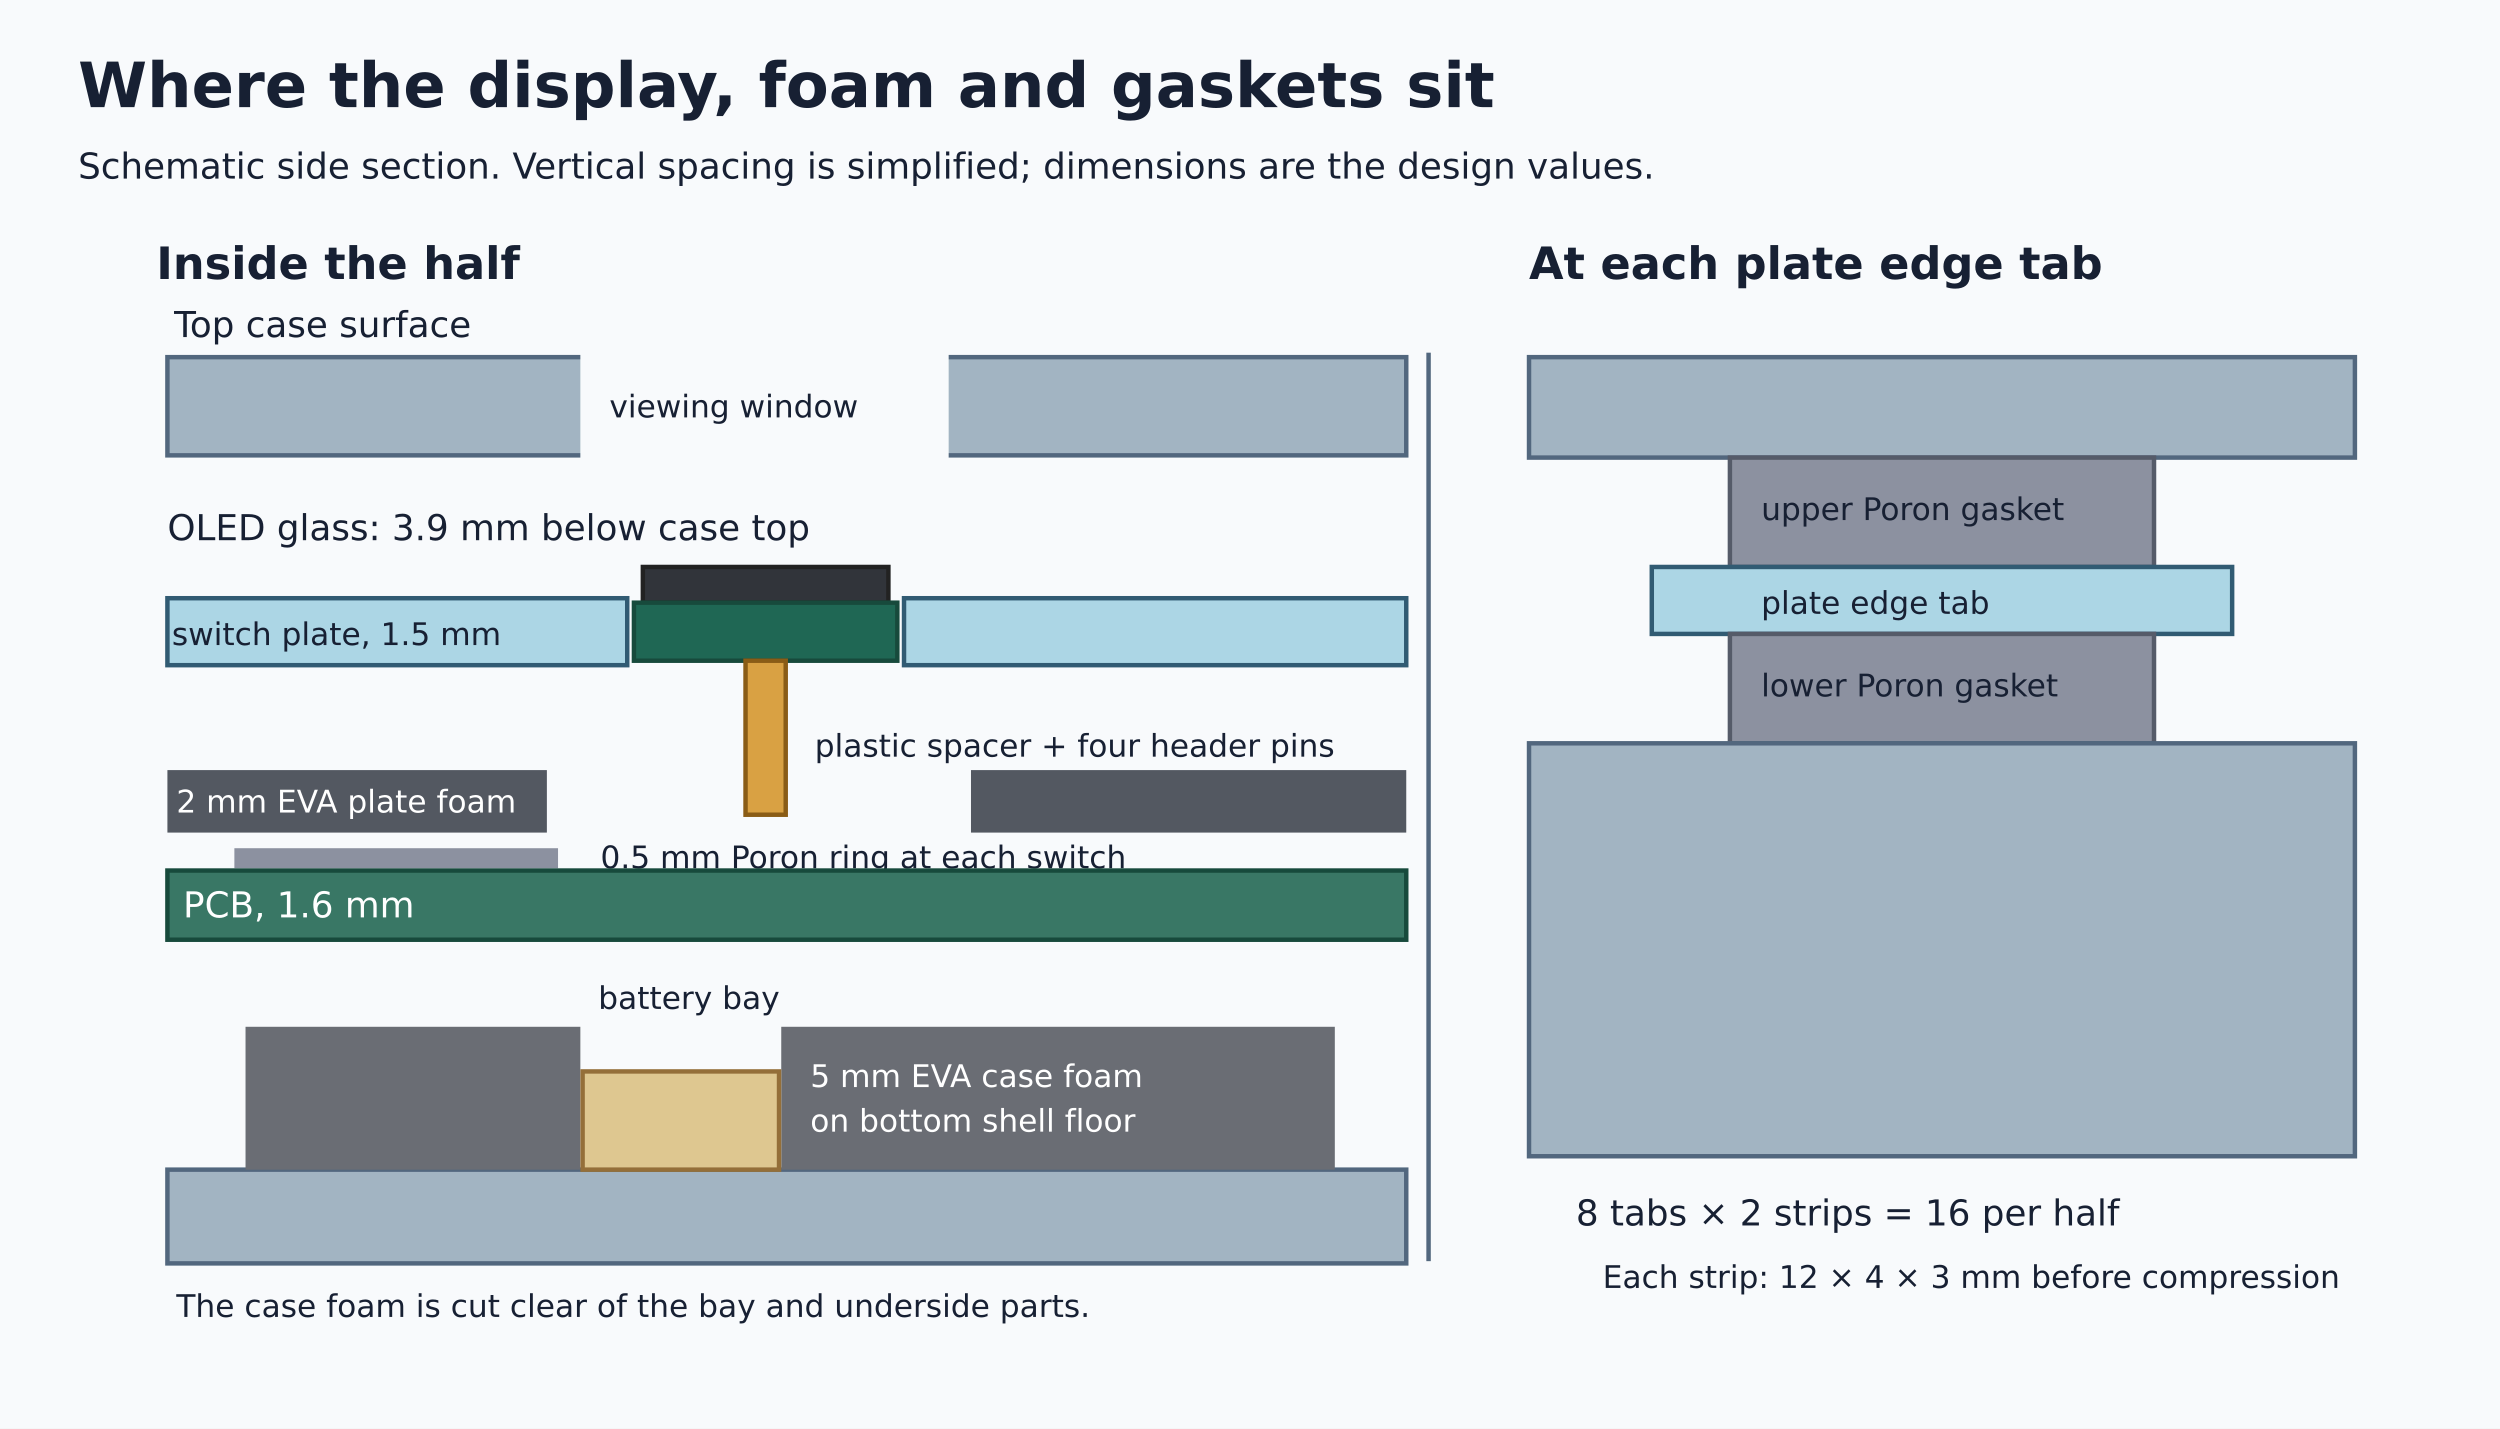
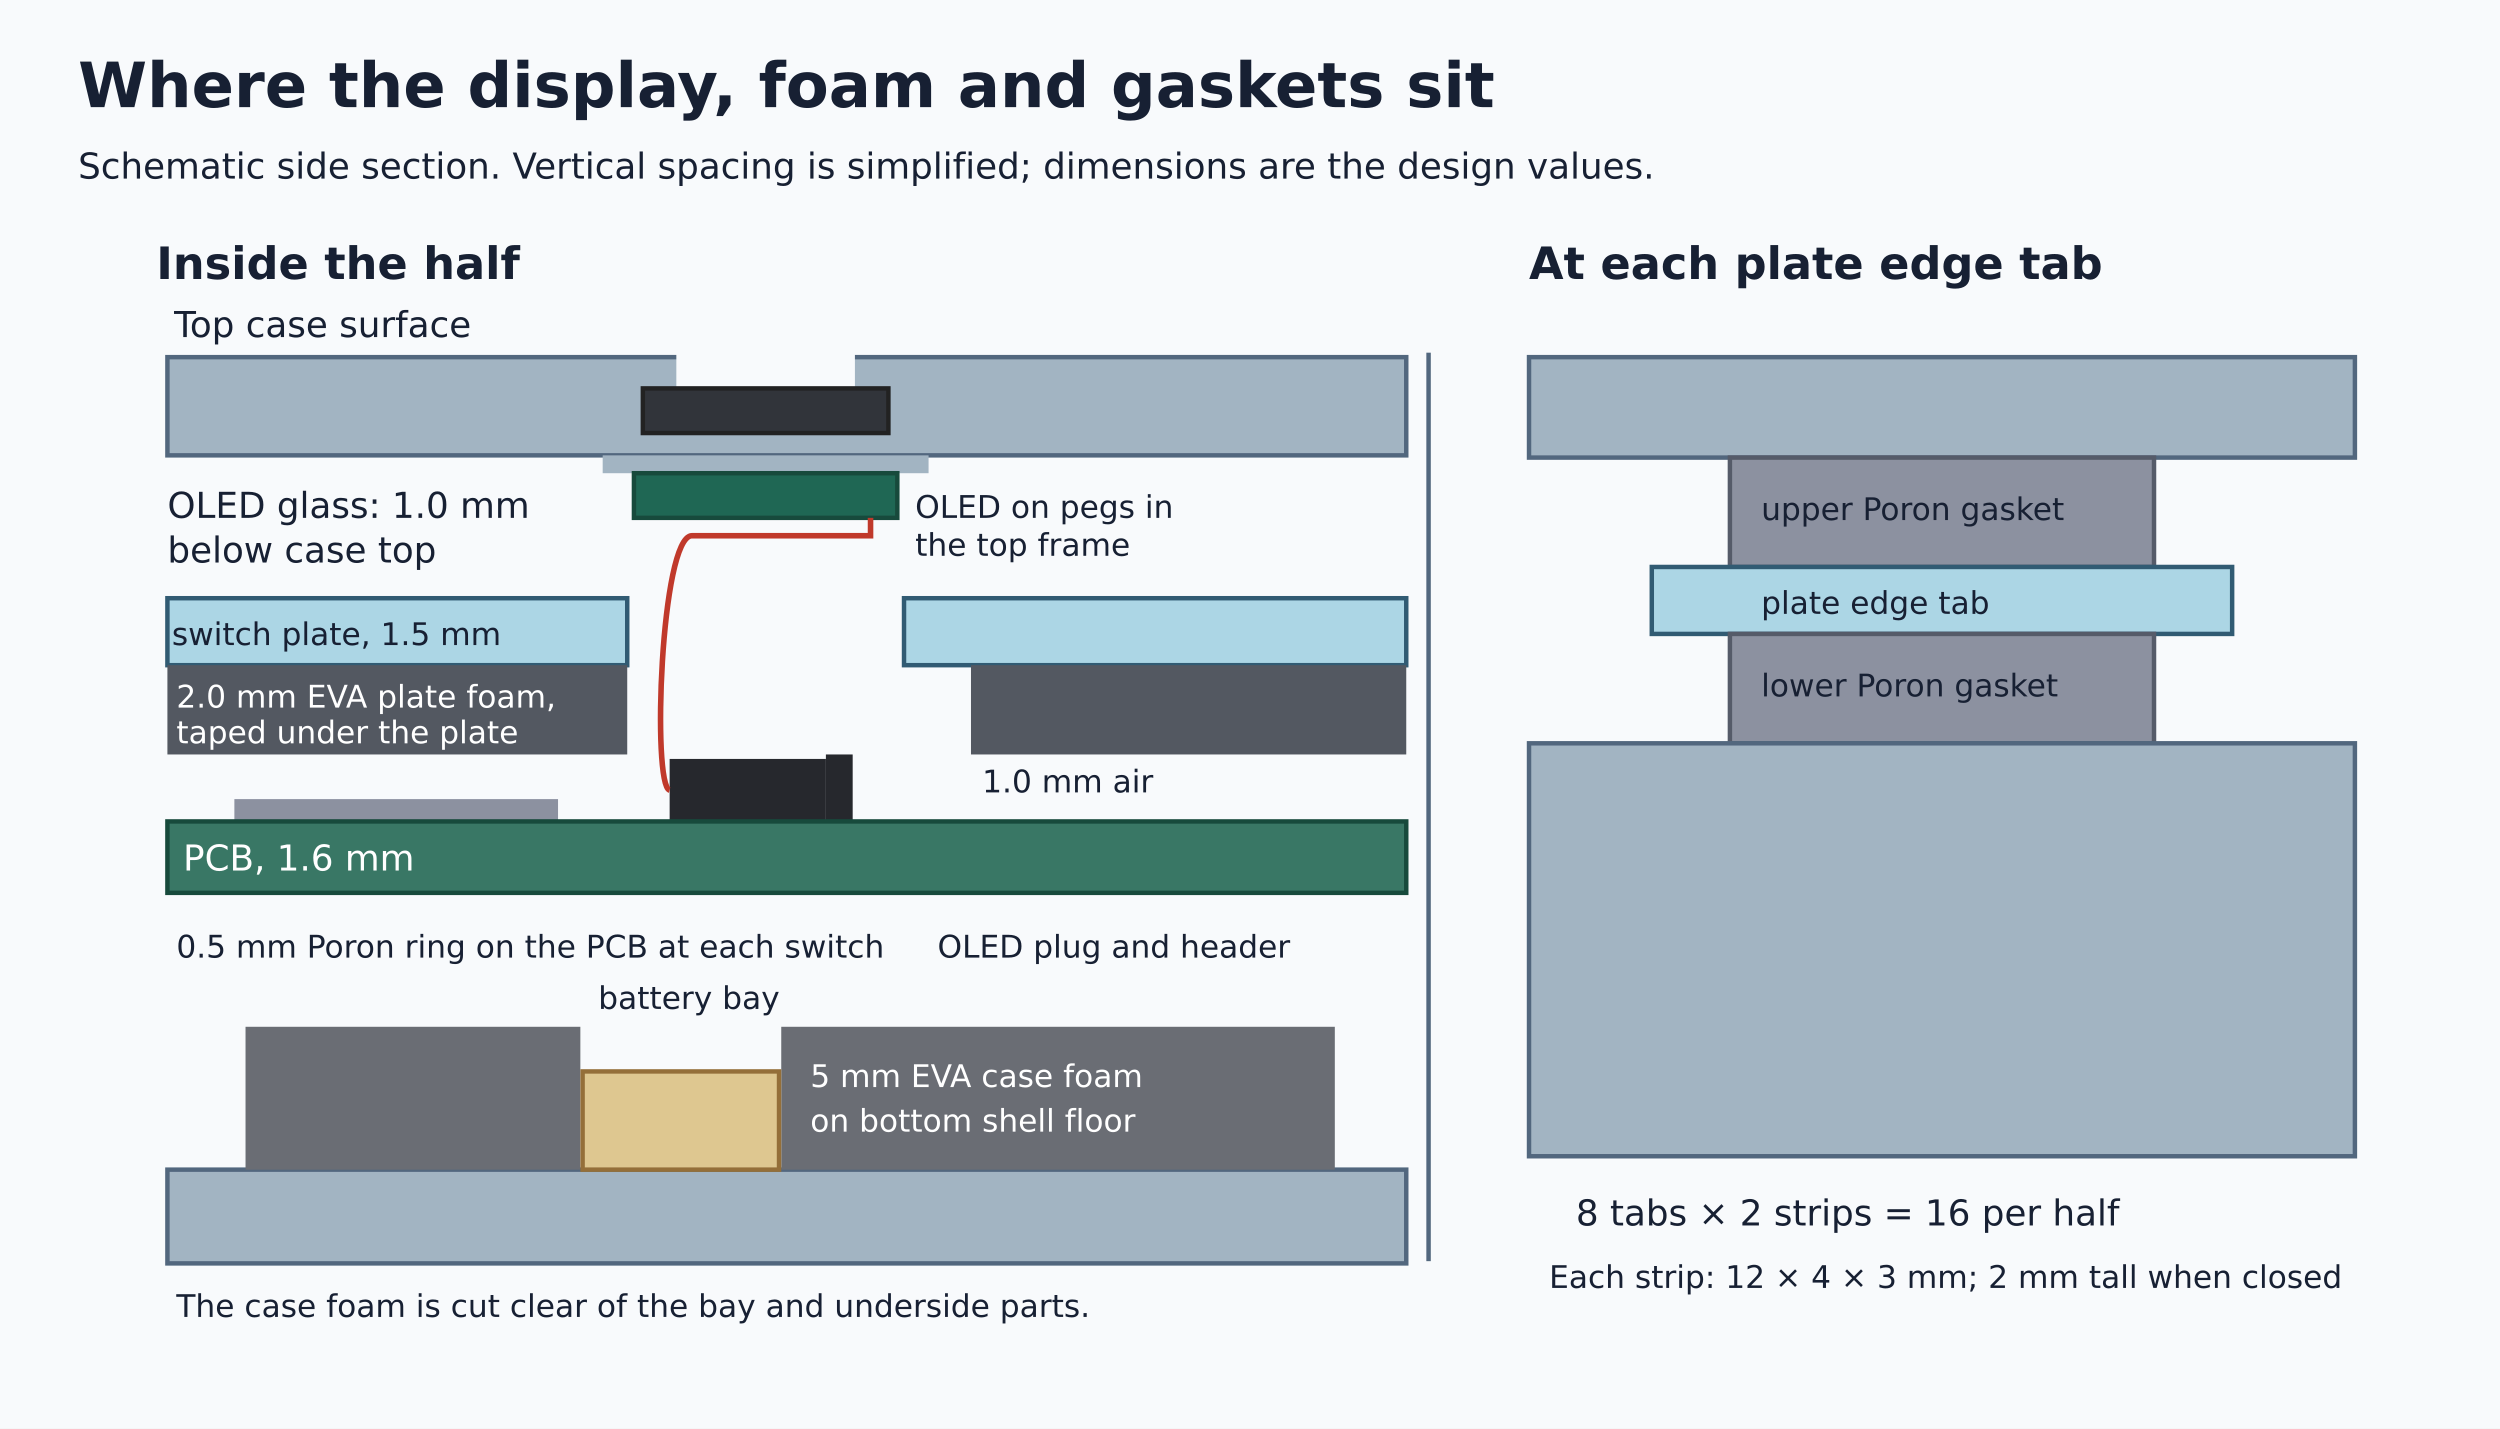
<svg xmlns="http://www.w3.org/2000/svg" viewBox="0 0 1120 640" role="img" aria-labelledby="title desc">
  <style>
    text { font-family: DejaVu Sans, Arial, sans-serif; fill: #172033; }
    .title { font-size: 28px; font-weight: 700; }
    .heading { font-size: 20px; font-weight: 700; }
    .label { font-size: 16px; }
    .small { font-size: 14px; }
    text.on-dark { fill: #fff; }
    .line { stroke: #52677e; stroke-width: 2; fill: none; }
  </style>
  <rect width="1120" height="640" fill="#f8fafc" />
  <text x="35" y="48" class="title">Where the display, foam and gaskets sit</text>
  <text x="35" y="80" class="label">Schematic side section. Vertical spacing is simplified; dimensions are the design values.</text>
  <text x="70" y="125" class="heading">Inside the half</text>
  <rect x="75" y="160" width="555" height="44" fill="#a2b4c2" stroke="#52677e" stroke-width="2" />
-   <rect x="260" y="158" width="165" height="50" fill="#f8fafc" />
+   <rect x="303" y="158" width="80" height="16" fill="#f8fafc" />
+   <rect x="288" y="174" width="110" height="20" fill="#f8fafc" />
+   <rect x="270" y="204" width="146" height="8" fill="#a2b4c2" />
  <text x="78" y="151" class="label">Top case surface</text>
-   <text x="273" y="187" class="small">viewing window</text>
-   <rect x="288" y="254" width="110" height="16" fill="#31343a" stroke="#222" stroke-width="2" />
-   <rect x="284" y="270" width="118" height="26" fill="#1f6754" stroke="#174a3c" stroke-width="2" />
-   <text x="75" y="242" class="label">OLED glass: 3.9 mm below case top</text>
+   <rect x="288" y="174" width="110" height="20" fill="#31343a" stroke="#222" stroke-width="2" />
+   <text x="410" y="232" class="small">OLED on pegs in</text>
+   <text x="410" y="249" class="small">the top frame</text>
+   <rect x="284" y="212" width="118" height="20" fill="#1f6754" stroke="#174a3c" stroke-width="2" />
+   <text x="75" y="232" class="label">OLED glass: 1.0 mm</text>
+   <text x="75" y="252" class="label">below case top</text>
  <rect x="75" y="268" width="206" height="30" fill="#acd6e5" stroke="#315b73" stroke-width="2" />
  <rect x="405" y="268" width="225" height="30" fill="#acd6e5" stroke="#315b73" stroke-width="2" />
  <text x="77" y="289" class="small">switch plate, 1.5 mm</text>
-   <rect x="334" y="296" width="18" height="69" fill="#d9a143" stroke="#8a5c16" stroke-width="2" />
-   <text x="365" y="339" class="small">plastic spacer + four header pins</text>
-   <rect x="75" y="345" width="170" height="28" fill="#535861" />
-   <rect x="435" y="345" width="195" height="28" fill="#535861" />
-   <text x="79" y="364" class="small on-dark">2 mm EVA plate foam</text>
-   <rect x="105" y="380" width="145" height="9" fill="#8c91a0" />
-   <text x="269" y="389" class="small">0.5 mm Poron ring at each switch</text>
-   <rect x="75" y="390" width="555" height="31" fill="#397765" stroke="#174a3c" stroke-width="2" />
-   <text x="82" y="411" class="label on-dark">PCB, 1.6 mm</text>
+   <rect x="300" y="340" width="70" height="28" fill="#26282d" />
+   <rect x="370" y="338" width="12" height="30" fill="#26282d" />
+   <path d="M390 232 V240 H310 C 296 240, 292 352, 300 354" fill="none" stroke="#c0392b" stroke-width="2.5" />
+   <rect x="75" y="298" width="206" height="40" fill="#535861" />
+   <rect x="435" y="298" width="195" height="40" fill="#535861" />
+   <text x="79" y="317" class="small on-dark">2.0 mm EVA plate foam,</text>
+   <text x="79" y="333" class="small on-dark">taped under the plate</text>
+   <text x="440" y="355" class="small">1.0 mm air</text>
+   <rect x="105" y="358" width="145" height="10" fill="#8c91a0" />
+   <rect x="75" y="368" width="555" height="32" fill="#397765" stroke="#174a3c" stroke-width="2" />
+   <text x="82" y="390" class="label on-dark">PCB, 1.6 mm</text>
+   <text x="79" y="429" class="small">0.5 mm Poron ring on the PCB at each switch</text>
+   <text x="420" y="429" class="small">OLED plug and header</text>
  <rect x="75" y="524" width="555" height="42" fill="#a2b4c2" stroke="#52677e" stroke-width="2" />
  <rect x="110" y="460" width="150" height="64" fill="#6a6d74" />
  <rect x="350" y="460" width="248" height="64" fill="#6a6d74" />
  <text x="363" y="487" class="small on-dark">5 mm EVA case foam</text>
  <text x="363" y="507" class="small on-dark">on bottom shell floor</text>
  <rect x="261" y="480" width="88" height="44" fill="#dec790" stroke="#946f39" stroke-width="2" />
  <text x="268" y="452" class="small">battery bay</text>
  <text x="79" y="590" class="small">The case foam is cut clear of the bay and underside parts.</text>
  <path class="line" d="M640 158 V565" />
  <text x="685" y="125" class="heading">At each plate edge tab</text>
  <rect x="685" y="160" width="370" height="45" fill="#a2b4c2" stroke="#52677e" stroke-width="2" />
  <rect x="775" y="205" width="190" height="49" fill="#8c91a0" stroke="#555b69" stroke-width="2" />
  <rect x="740" y="254" width="260" height="30" fill="#acd6e5" stroke="#315b73" stroke-width="2" />
  <rect x="775" y="284" width="190" height="49" fill="#8c91a0" stroke="#555b69" stroke-width="2" />
  <rect x="685" y="333" width="370" height="185" fill="#a2b4c2" stroke="#52677e" stroke-width="2" />
  <text x="789" y="233" class="small">upper Poron gasket</text>
  <text x="789" y="275" class="small">plate edge tab</text>
  <text x="789" y="312" class="small">lower Poron gasket</text>
  <text x="706" y="549" class="label">8 tabs × 2 strips = 16 per half</text>
-   <text x="718" y="577" class="small">Each strip: 12 × 4 × 3 mm before compression</text>
+   <text x="694" y="577" class="small">Each strip: 12 × 4 × 3 mm; 2 mm tall when closed</text>
</svg>
